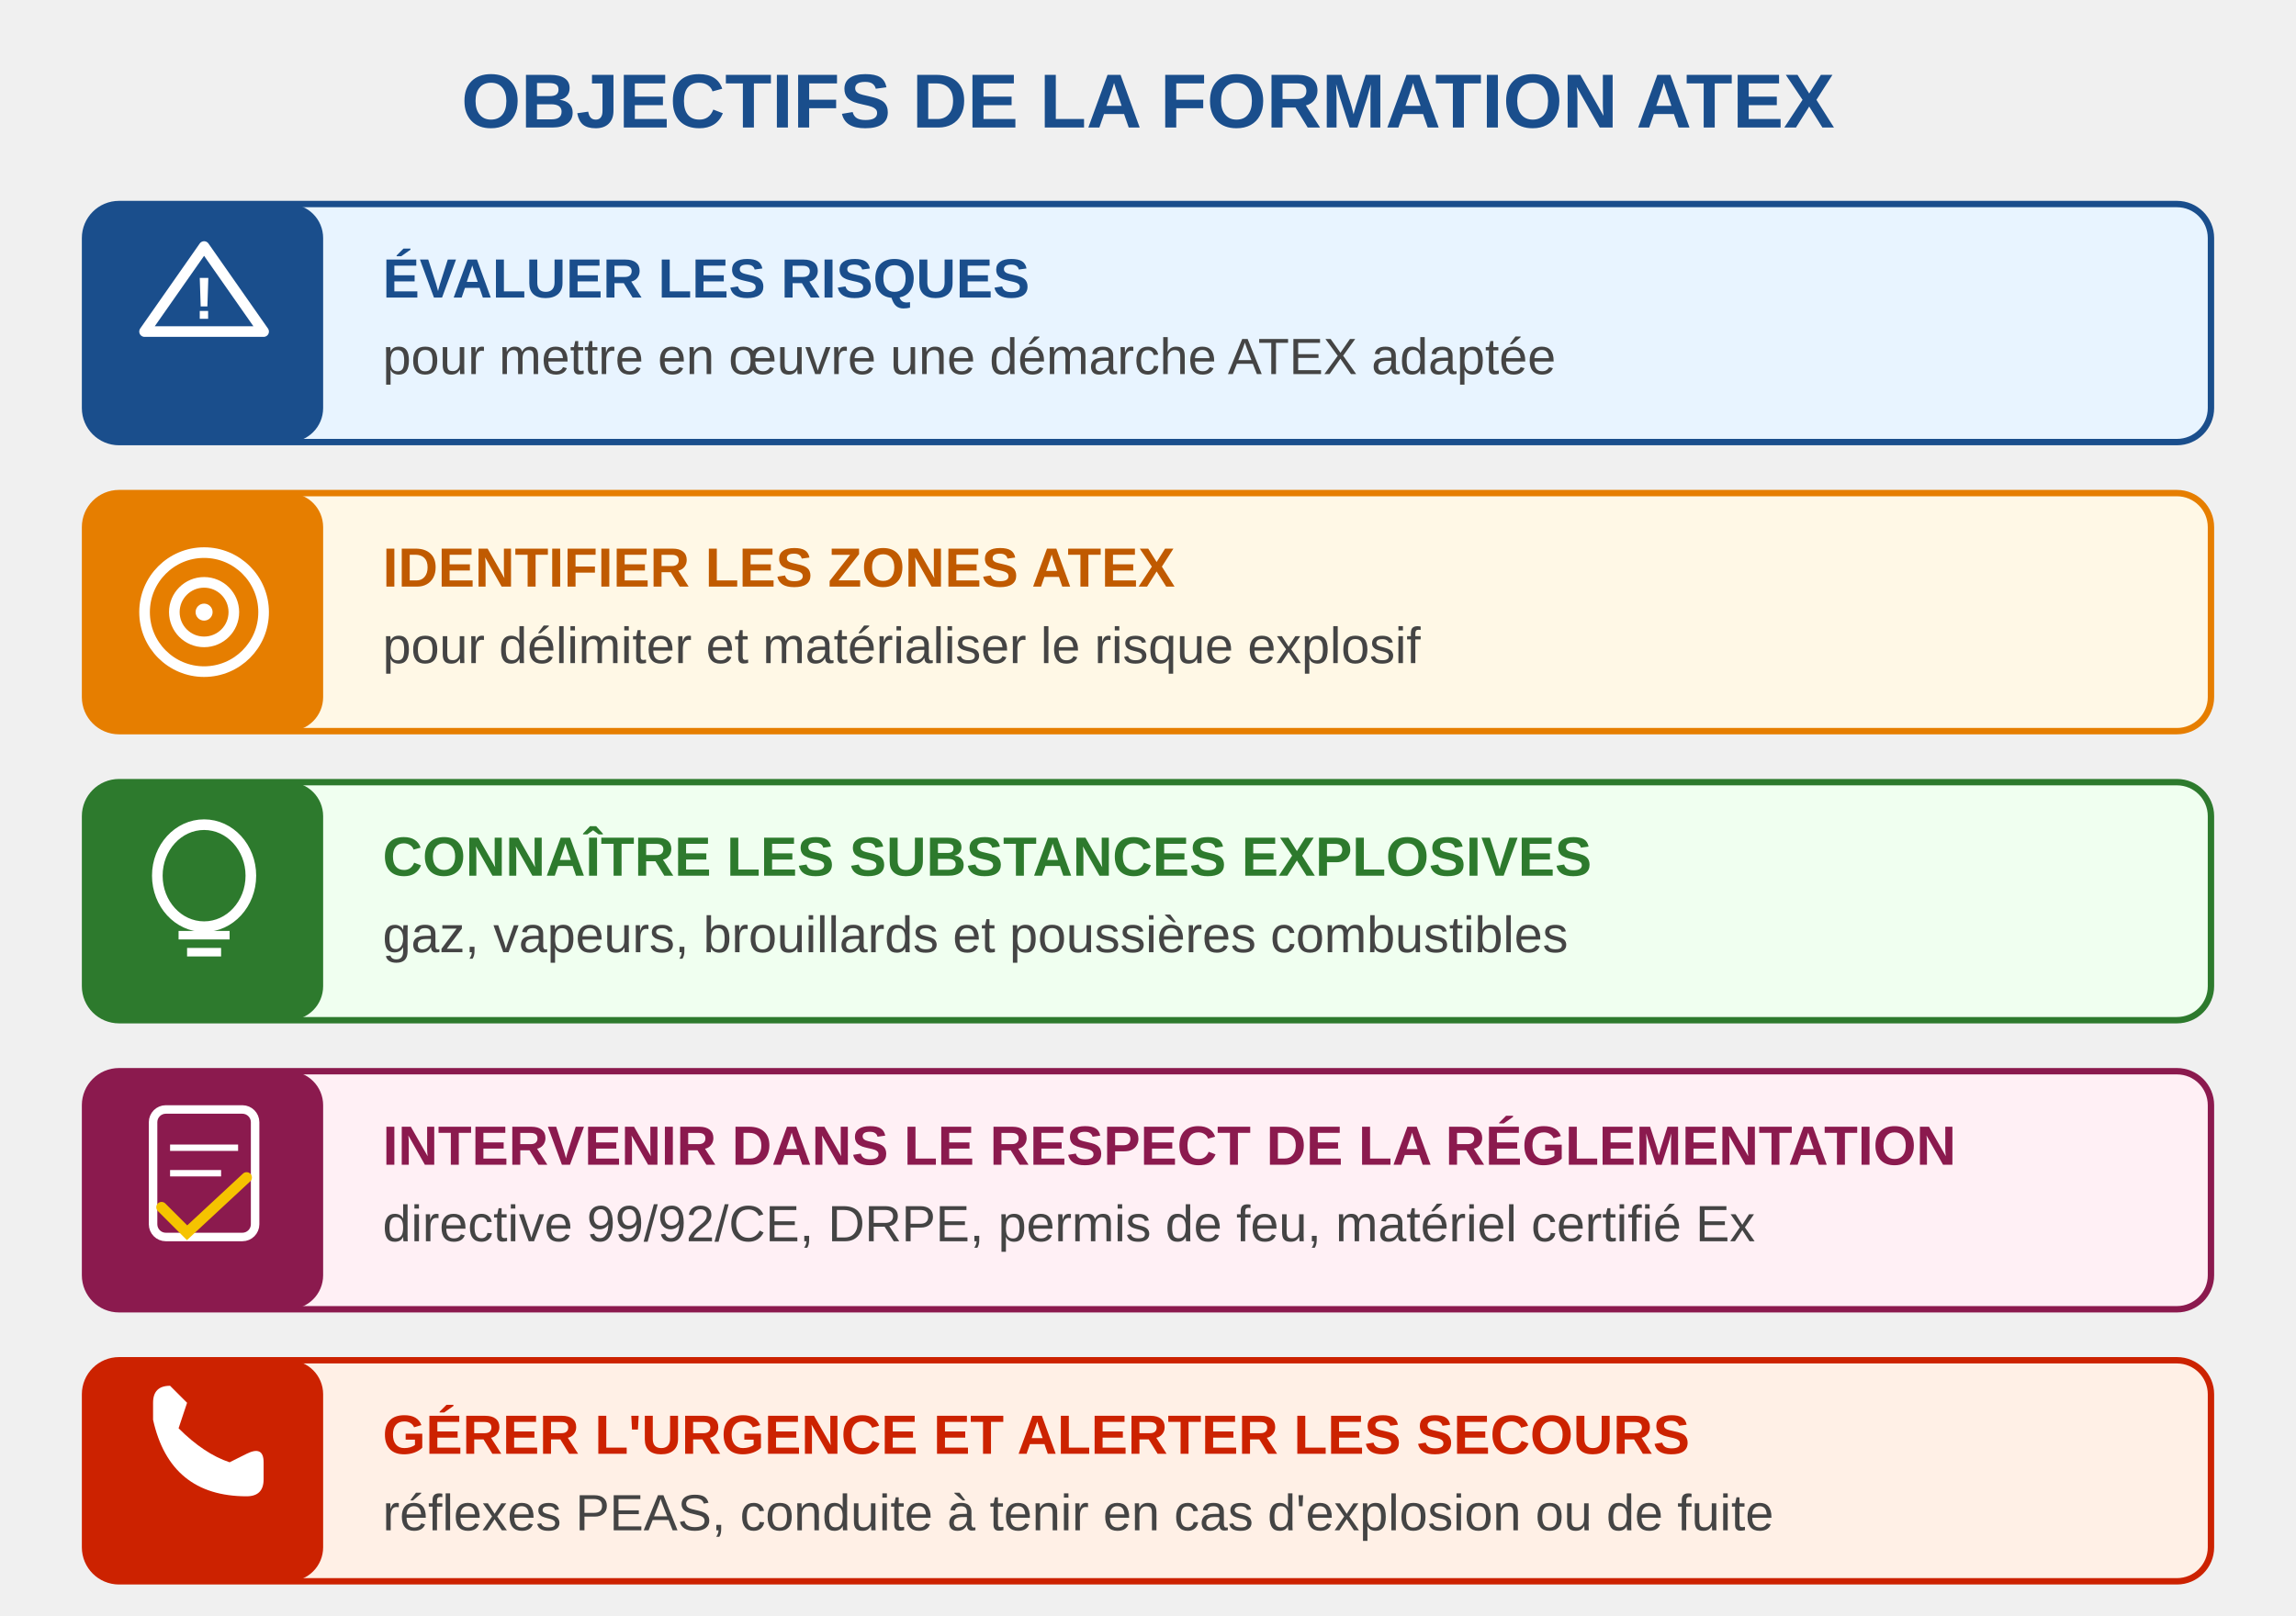
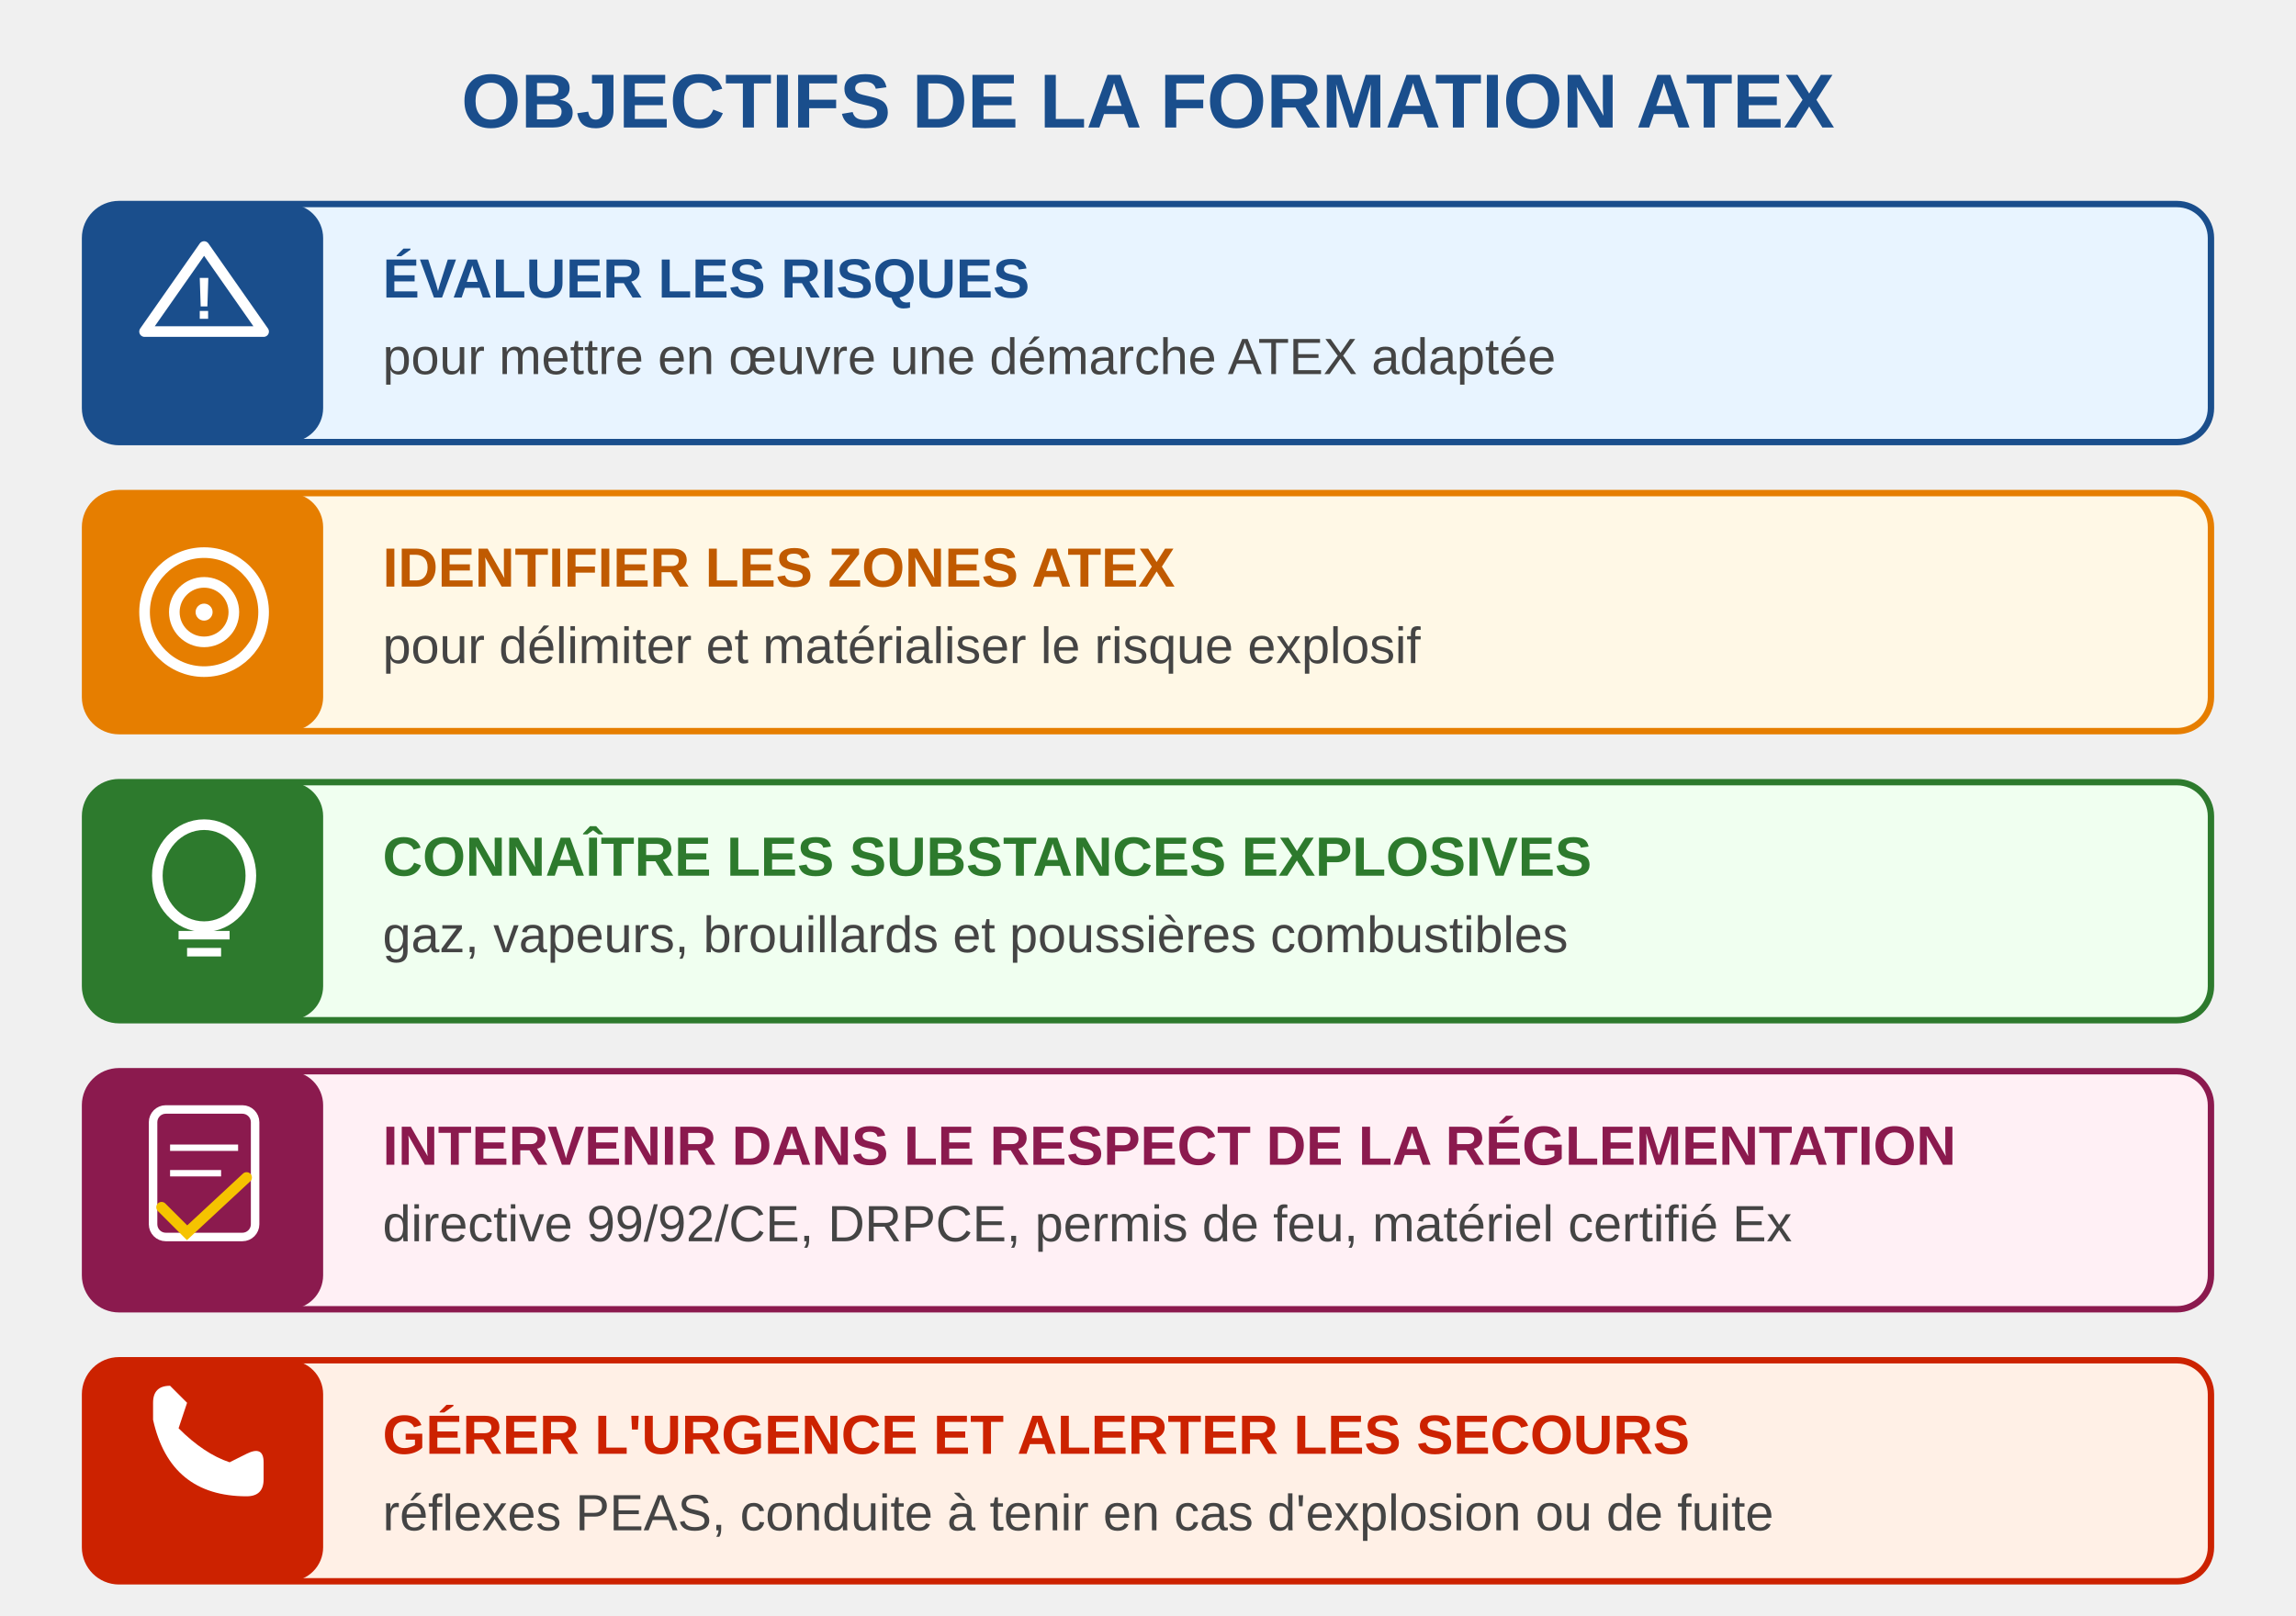
<svg xmlns="http://www.w3.org/2000/svg" viewBox="0 0 540 380" font-family="Arial, sans-serif">
  <text x="270" y="30" text-anchor="middle" font-size="18" font-weight="900" fill="#1a4e8c">OBJECTIFS DE LA FORMATION ATEX</text>
  <rect x="20" y="48" width="500" height="56" rx="8" fill="#e8f4ff" stroke="#1a4e8c" stroke-width="1.5" />
  <rect x="20" y="48" width="56" height="56" rx="8" fill="#1a4e8c" />
  <polygon points="48,58 62,78 34,78" fill="none" stroke="#fff" stroke-width="2.5" stroke-linejoin="round" />
  <text x="48" y="75" text-anchor="middle" font-size="14" font-weight="900" fill="#fff">!</text>
  <text x="90" y="70" font-size="13" font-weight="800" fill="#1a4e8c">ÉVALUER LES RISQUES</text>
  <text x="90" y="88" font-size="12" fill="#444">pour mettre en œuvre une démarche ATEX adaptée</text>
  <rect x="20" y="116" width="500" height="56" rx="8" fill="#fff8e6" stroke="#e67e00" stroke-width="1.5" />
  <rect x="20" y="116" width="56" height="56" rx="8" fill="#e67e00" />
  <circle cx="48" cy="144" r="14" fill="none" stroke="#fff" stroke-width="2.5" />
  <circle cx="48" cy="144" r="7" fill="none" stroke="#fff" stroke-width="2.5" />
  <circle cx="48" cy="144" r="2" fill="#fff" />
  <text x="90" y="138" font-size="13" font-weight="800" fill="#c05a00">IDENTIFIER LES ZONES ATEX</text>
  <text x="90" y="156" font-size="12" fill="#444">pour délimiter et matérialiser le risque explosif</text>
  <rect x="20" y="184" width="500" height="56" rx="8" fill="#f0fff0" stroke="#2d7a2d" stroke-width="1.5" />
  <rect x="20" y="184" width="56" height="56" rx="8" fill="#2d7a2d" />
  <ellipse cx="48" cy="206" rx="11" ry="12" fill="none" stroke="#fff" stroke-width="2.5" />
  <line x1="42" y1="220" x2="54" y2="220" stroke="#fff" stroke-width="2" />
  <line x1="44" y1="224" x2="52" y2="224" stroke="#fff" stroke-width="2" />
  <text x="90" y="206" font-size="13" font-weight="800" fill="#2d7a2d">CONNAÎTRE LES SUBSTANCES EXPLOSIVES</text>
  <text x="90" y="224" font-size="12" fill="#444">gaz, vapeurs, brouillards et poussières combustibles</text>
  <rect x="20" y="252" width="500" height="56" rx="8" fill="#fff0f5" stroke="#8b1a4e" stroke-width="1.5" />
  <rect x="20" y="252" width="56" height="56" rx="8" fill="#8b1a4e" />
  <rect x="36" y="261" width="24" height="30" rx="3" fill="none" stroke="#fff" stroke-width="2" />
  <line x1="40" y1="270" x2="56" y2="270" stroke="#fff" stroke-width="1.5" />
  <line x1="40" y1="276" x2="52" y2="276" stroke="#fff" stroke-width="1.5" />
  <polyline points="38,284 44,290 58,277" fill="none" stroke="#f5c300" stroke-width="2.5" stroke-linecap="round" />
  <text x="90" y="274" font-size="13" font-weight="800" fill="#8b1a4e">INTERVENIR DANS LE RESPECT DE LA RÉGLEMENTATION</text>
-   <text x="90" y="292" font-size="12" fill="#444">directive 99/92/CE, DRPE, permis de feu, matériel certifié Ex</text>
+   <text x="90" y="292" font-size="12" fill="#444">directive 99/92/CE, DRPCE, permis de feu, matériel certifié Ex</text>
  <rect x="20" y="320" width="500" height="52" rx="8" fill="#fff0e6" stroke="#cc2200" stroke-width="1.5" />
  <rect x="20" y="320" width="56" height="52" rx="8" fill="#cc2200" />
  <path d="M36,330 Q36,326 40,326 L44,330 L42,336 Q48,342 54,344 L58,342 Q62,340 62,344 L62,348 Q62,352 58,352 Q40,352 36,334 Z" fill="#fff" />
  <text x="90" y="342" font-size="13" font-weight="800" fill="#cc2200">GÉRER L'URGENCE ET ALERTER LES SECOURS</text>
  <text x="90" y="360" font-size="12" fill="#444">réflexes PEAS, conduite à tenir en cas d'explosion ou de fuite</text>
</svg>
